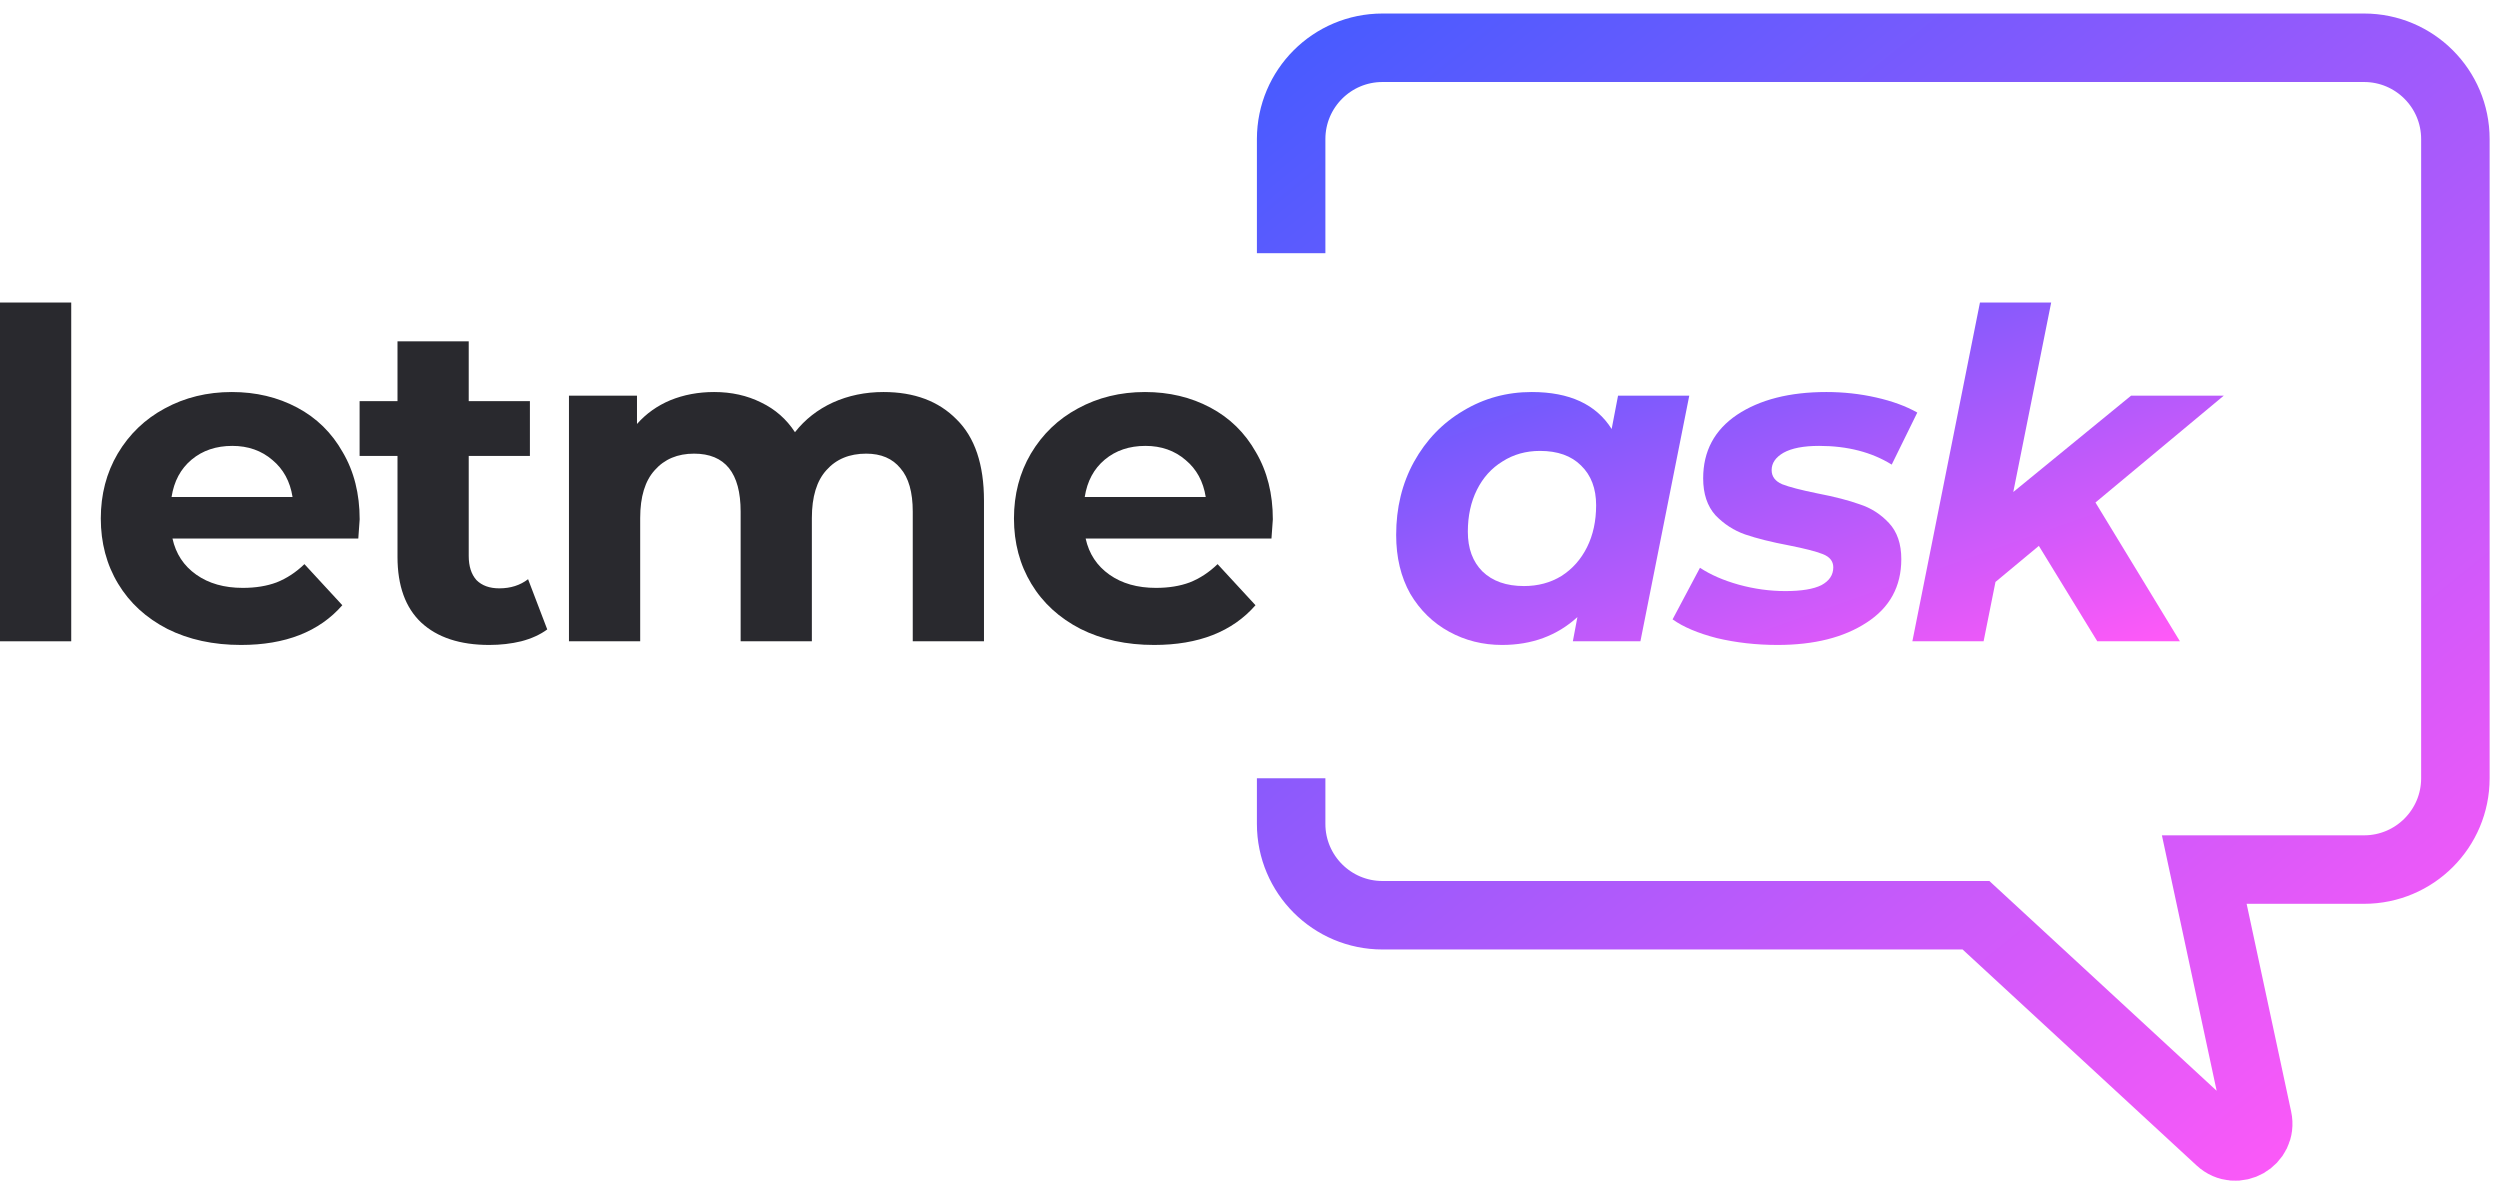
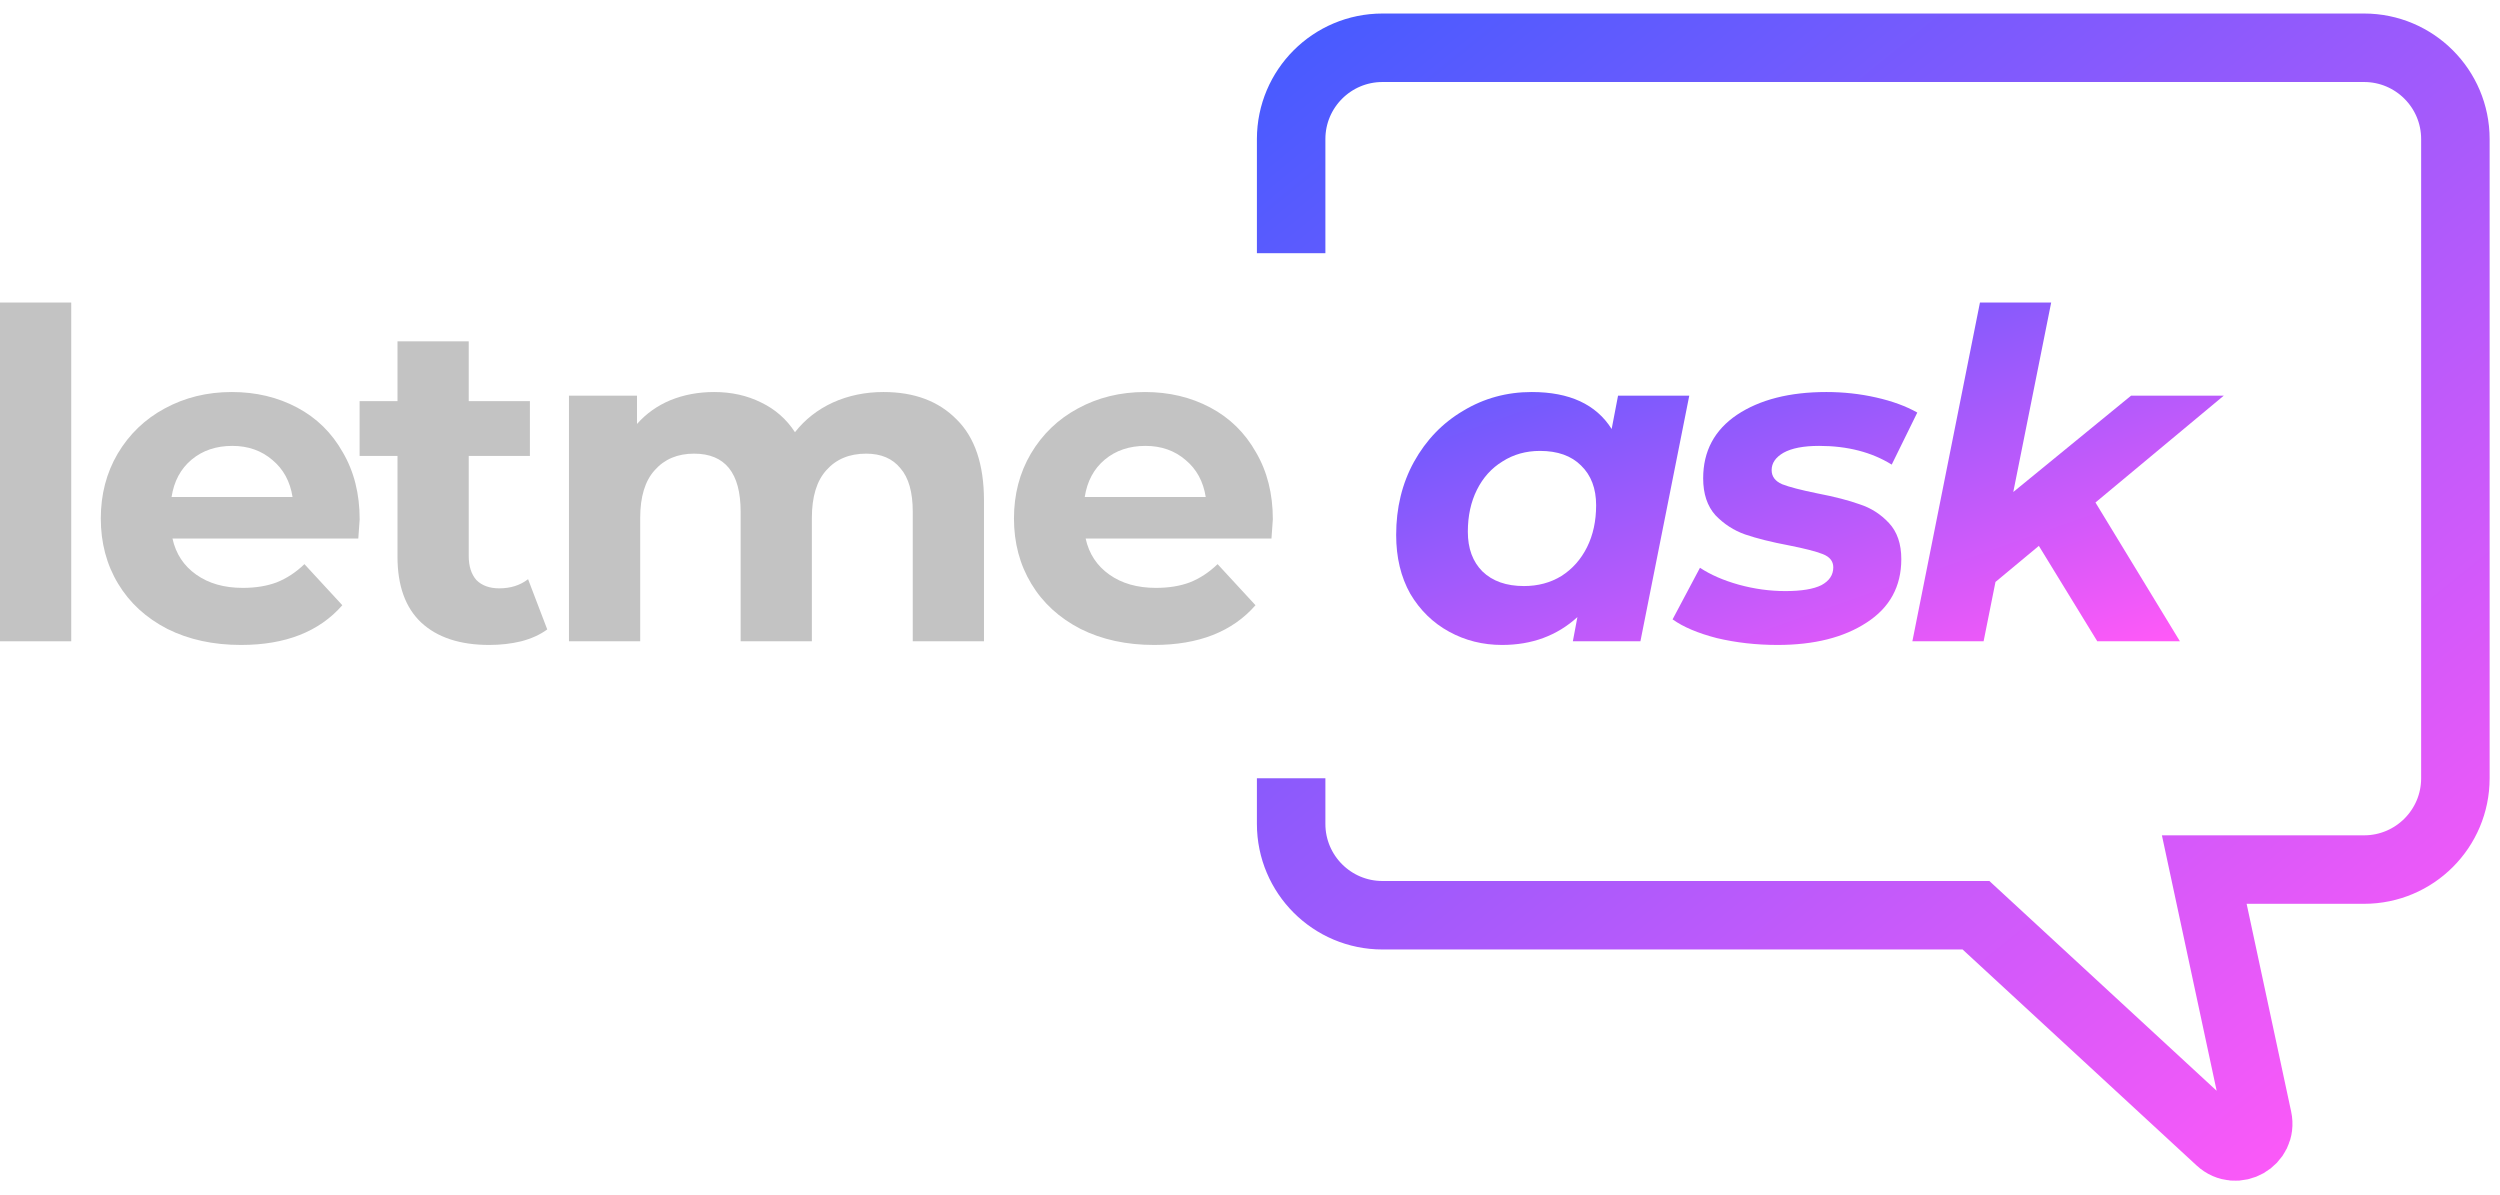
<svg xmlns="http://www.w3.org/2000/svg" width="157" height="75" viewBox="0 0 157 75" fill="none">
-   <path d="M0 18.999H4.473V40.273H0V18.999Z" fill="#29292E" />
-   <path d="M22.587 32.618C22.587 32.675 22.558 33.077 22.501 33.822H10.832C11.042 34.778 11.539 35.533 12.323 36.087C13.106 36.642 14.081 36.919 15.247 36.919C16.05 36.919 16.757 36.804 17.369 36.575C18 36.326 18.583 35.944 19.118 35.428L21.498 38.008C20.045 39.671 17.923 40.503 15.133 40.503C13.393 40.503 11.854 40.168 10.516 39.499C9.178 38.811 8.146 37.865 7.42 36.661C6.693 35.457 6.33 34.09 6.33 32.561C6.33 31.051 6.684 29.694 7.391 28.489C8.117 27.266 9.102 26.32 10.344 25.651C11.606 24.963 13.011 24.619 14.559 24.619C16.069 24.619 17.436 24.944 18.659 25.593C19.883 26.243 20.838 27.18 21.526 28.403C22.234 29.608 22.587 31.012 22.587 32.618ZM14.588 28.002C13.575 28.002 12.724 28.289 12.036 28.862C11.348 29.436 10.927 30.219 10.774 31.213H18.372C18.22 30.238 17.799 29.464 17.111 28.891C16.423 28.298 15.582 28.002 14.588 28.002Z" fill="#29292E" />
-   <path d="M34.367 39.528C33.928 39.853 33.383 40.102 32.733 40.273C32.102 40.426 31.433 40.503 30.726 40.503C28.891 40.503 27.467 40.035 26.454 39.098C25.46 38.161 24.963 36.785 24.963 34.969V28.633H22.583V25.192H24.963V21.436H29.436V25.192H33.278V28.633H29.436V34.912C29.436 35.562 29.598 36.068 29.923 36.431C30.267 36.776 30.745 36.948 31.357 36.948C32.064 36.948 32.666 36.756 33.163 36.374L34.367 39.528Z" fill="#29292E" />
-   <path d="M55.486 24.619C57.417 24.619 58.946 25.192 60.074 26.339C61.221 27.467 61.794 29.168 61.794 31.443V40.273H57.321V32.131C57.321 30.907 57.063 29.999 56.547 29.407C56.05 28.795 55.333 28.489 54.397 28.489C53.345 28.489 52.514 28.833 51.902 29.522C51.291 30.191 50.985 31.194 50.985 32.532V40.273H46.512V32.131C46.512 29.703 45.537 28.489 43.587 28.489C42.555 28.489 41.733 28.833 41.122 29.522C40.51 30.191 40.204 31.194 40.204 32.532V40.273H35.731V24.848H40.003V26.626C40.577 25.976 41.275 25.479 42.096 25.135C42.938 24.791 43.855 24.619 44.849 24.619C45.938 24.619 46.923 24.838 47.802 25.278C48.681 25.699 49.389 26.32 49.924 27.142C50.555 26.339 51.348 25.718 52.304 25.278C53.279 24.838 54.339 24.619 55.486 24.619Z" fill="#29292E" />
-   <path d="M79.934 32.618C79.934 32.675 79.906 33.077 79.848 33.822H68.179C68.389 34.778 68.886 35.533 69.67 36.087C70.454 36.642 71.428 36.919 72.594 36.919C73.397 36.919 74.104 36.804 74.716 36.575C75.347 36.326 75.93 35.944 76.465 35.428L78.845 38.008C77.392 39.671 75.27 40.503 72.48 40.503C70.74 40.503 69.201 40.168 67.864 39.499C66.525 38.811 65.493 37.865 64.767 36.661C64.041 35.457 63.677 34.09 63.677 32.561C63.677 31.051 64.031 29.694 64.738 28.489C65.465 27.266 66.449 26.32 67.692 25.651C68.953 24.963 70.358 24.619 71.906 24.619C73.416 24.619 74.783 24.944 76.006 25.593C77.23 26.243 78.185 27.18 78.874 28.403C79.581 29.608 79.934 31.012 79.934 32.618ZM71.935 28.002C70.922 28.002 70.071 28.289 69.383 28.862C68.695 29.436 68.275 30.219 68.121 31.213H75.72C75.567 30.238 75.146 29.464 74.458 28.891C73.77 28.298 72.929 28.002 71.935 28.002Z" fill="#29292E" />
+   <path d="M0 18.999H4.473V40.273H0V18.999Z" fill="#C3C3C3" />
+   <path d="M22.587 32.618C22.587 32.675 22.558 33.077 22.501 33.822H10.832C11.042 34.778 11.539 35.533 12.323 36.087C13.106 36.642 14.081 36.919 15.247 36.919C16.05 36.919 16.757 36.804 17.369 36.575C18 36.326 18.583 35.944 19.118 35.428L21.498 38.008C20.045 39.671 17.923 40.503 15.133 40.503C13.393 40.503 11.854 40.168 10.516 39.499C9.178 38.811 8.146 37.865 7.42 36.661C6.693 35.457 6.33 34.09 6.33 32.561C6.33 31.051 6.684 29.694 7.391 28.489C8.117 27.266 9.102 26.32 10.344 25.651C11.606 24.963 13.011 24.619 14.559 24.619C16.069 24.619 17.436 24.944 18.659 25.593C19.883 26.243 20.838 27.18 21.526 28.403C22.234 29.608 22.587 31.012 22.587 32.618ZM14.588 28.002C13.575 28.002 12.724 28.289 12.036 28.862C11.348 29.436 10.927 30.219 10.774 31.213H18.372C18.22 30.238 17.799 29.464 17.111 28.891C16.423 28.298 15.582 28.002 14.588 28.002Z" fill="#C3C3C3" />
+   <path d="M34.367 39.528C33.928 39.853 33.383 40.102 32.733 40.274C32.102 40.426 31.433 40.503 30.726 40.503C28.891 40.503 27.467 40.035 26.454 39.098C25.46 38.161 24.963 36.785 24.963 34.969V28.633H22.583V25.192H24.963V21.436H29.436V25.192H33.278V28.633H29.436V34.912C29.436 35.562 29.598 36.068 29.923 36.432C30.267 36.776 30.745 36.948 31.357 36.948C32.064 36.948 32.666 36.757 33.163 36.374L34.367 39.528Z" fill="#C3C3C3" />
+   <path d="M55.486 24.619C57.417 24.619 58.946 25.192 60.074 26.339C61.221 27.467 61.794 29.168 61.794 31.443V40.273H57.321V32.131C57.321 30.907 57.063 29.999 56.547 29.407C56.05 28.795 55.333 28.489 54.397 28.489C53.345 28.489 52.514 28.833 51.902 29.522C51.291 30.191 50.985 31.194 50.985 32.532V40.273H46.512V32.131C46.512 29.703 45.537 28.489 43.587 28.489C42.555 28.489 41.733 28.833 41.122 29.522C40.51 30.191 40.204 31.194 40.204 32.532V40.273H35.731V24.848H40.003V26.626C40.577 25.976 41.275 25.479 42.096 25.135C42.938 24.791 43.855 24.619 44.849 24.619C45.938 24.619 46.923 24.838 47.802 25.278C48.681 25.699 49.389 26.32 49.924 27.142C50.555 26.339 51.348 25.718 52.304 25.278C53.279 24.838 54.339 24.619 55.486 24.619Z" fill="#C3C3C3" />
+   <path d="M79.934 32.618C79.934 32.675 79.906 33.077 79.848 33.822H68.179C68.389 34.778 68.886 35.533 69.67 36.087C70.454 36.642 71.428 36.919 72.594 36.919C73.397 36.919 74.104 36.804 74.716 36.575C75.347 36.326 75.93 35.944 76.465 35.428L78.845 38.008C77.392 39.671 75.27 40.503 72.48 40.503C70.74 40.503 69.201 40.168 67.864 39.499C66.525 38.811 65.493 37.865 64.767 36.661C64.041 35.457 63.677 34.09 63.677 32.561C63.677 31.051 64.031 29.694 64.738 28.489C65.465 27.266 66.449 26.32 67.692 25.651C68.953 24.963 70.358 24.619 71.906 24.619C73.416 24.619 74.783 24.944 76.006 25.593C77.23 26.243 78.185 27.18 78.874 28.403C79.581 29.608 79.934 31.012 79.934 32.618ZM71.935 28.002C70.922 28.002 70.071 28.289 69.383 28.862C68.695 29.436 68.275 30.219 68.121 31.213H75.72C75.567 30.238 75.146 29.464 74.458 28.891C73.77 28.298 72.929 28.002 71.935 28.002Z" fill="#C3C3C3" />
  <path d="M106.086 24.848L103.018 40.273H98.775L99.061 38.754C97.781 39.92 96.204 40.503 94.331 40.503C93.126 40.503 92.018 40.226 91.005 39.671C89.992 39.117 89.179 38.324 88.567 37.292C87.975 36.24 87.679 35.007 87.679 33.593C87.679 31.892 88.051 30.363 88.797 29.006C89.561 27.629 90.594 26.559 91.894 25.794C93.193 25.011 94.627 24.619 96.194 24.619C98.564 24.619 100.237 25.393 101.212 26.941L101.613 24.848H106.086ZM95.707 36.804C96.586 36.804 97.37 36.594 98.058 36.173C98.746 35.734 99.281 35.132 99.664 34.367C100.046 33.602 100.237 32.723 100.237 31.729C100.237 30.678 99.922 29.846 99.291 29.235C98.679 28.623 97.819 28.317 96.71 28.317C95.831 28.317 95.047 28.537 94.359 28.977C93.671 29.397 93.136 29.99 92.754 30.754C92.371 31.519 92.18 32.398 92.18 33.392C92.18 34.444 92.486 35.275 93.098 35.887C93.728 36.498 94.598 36.804 95.707 36.804Z" fill="url(#paint0_linear)" />
  <path d="M111.632 40.503C110.294 40.503 109.023 40.359 107.819 40.073C106.634 39.767 105.707 39.375 105.038 38.897L106.758 35.657C107.427 36.097 108.239 36.451 109.195 36.718C110.17 36.986 111.145 37.12 112.119 37.12C113.133 37.12 113.888 36.995 114.385 36.747C114.882 36.479 115.13 36.106 115.13 35.629C115.13 35.246 114.91 34.969 114.471 34.797C114.031 34.625 113.324 34.444 112.349 34.252C111.24 34.042 110.323 33.813 109.596 33.564C108.889 33.316 108.268 32.914 107.733 32.36C107.217 31.787 106.959 31.012 106.959 30.038C106.959 28.336 107.666 27.008 109.08 26.052C110.514 25.096 112.387 24.619 114.7 24.619C115.77 24.619 116.812 24.733 117.825 24.963C118.838 25.192 119.698 25.508 120.406 25.909L118.8 29.177C117.538 28.394 116.019 28.002 114.241 28.002C113.266 28.002 112.521 28.145 112.005 28.432C111.508 28.719 111.259 29.082 111.259 29.522C111.259 29.923 111.479 30.219 111.919 30.41C112.358 30.582 113.094 30.774 114.127 30.984C115.216 31.194 116.105 31.424 116.793 31.672C117.5 31.901 118.112 32.293 118.628 32.847C119.144 33.402 119.402 34.157 119.402 35.113C119.402 36.833 118.676 38.161 117.223 39.098C115.79 40.035 113.926 40.503 111.632 40.503Z" fill="url(#paint1_linear)" />
  <path d="M131.595 31.557L136.899 40.273H131.71L128.04 34.281L125.316 36.546L124.57 40.273H120.097L124.341 18.999H128.814L126.434 30.898L133.831 24.848H139.652L131.595 31.557Z" fill="url(#paint2_linear)" />
  <path d="M81.084 15.902V8.734C81.084 5.567 83.652 3 86.819 3H148.463C151.63 3 154.198 5.567 154.198 8.734V48.875C154.198 52.042 151.63 54.609 148.463 54.609H138.428L141.782 70.26C142.075 71.628 140.436 72.563 139.408 71.614L124.092 57.477H86.819C83.652 57.477 81.084 54.909 81.084 51.742V48.875" stroke="url(#paint3_linear)" stroke-width="4.301" />
  <defs>
-     <linearGradient id="paint0_linear" x1="87.679" y1="18.999" x2="99.758" y2="53.111" gradientUnits="userSpaceOnUse">
+     <linearGradient id="paint0_linear" x1="87.679" y1="18.999" x2="99.758" y2="53.11" gradientUnits="userSpaceOnUse">
      <stop stop-color="#485BFF" />
      <stop offset="1" stop-color="#FF59F8" />
    </linearGradient>
-     <linearGradient id="paint1_linear" x1="87.679" y1="18.999" x2="99.758" y2="53.111" gradientUnits="userSpaceOnUse">
+     <linearGradient id="paint1_linear" x1="87.679" y1="18.999" x2="99.758" y2="53.11" gradientUnits="userSpaceOnUse">
      <stop stop-color="#485BFF" />
      <stop offset="1" stop-color="#FF59F8" />
    </linearGradient>
    <linearGradient id="paint2_linear" x1="87.679" y1="18.999" x2="99.758" y2="53.111" gradientUnits="userSpaceOnUse">
      <stop stop-color="#485BFF" />
      <stop offset="1" stop-color="#FF59F8" />
    </linearGradient>
    <linearGradient id="paint3_linear" x1="81.084" y1="3" x2="141.295" y2="77.547" gradientUnits="userSpaceOnUse">
      <stop stop-color="#485BFF" />
      <stop offset="1" stop-color="#FF59F8" />
    </linearGradient>
  </defs>
</svg>
